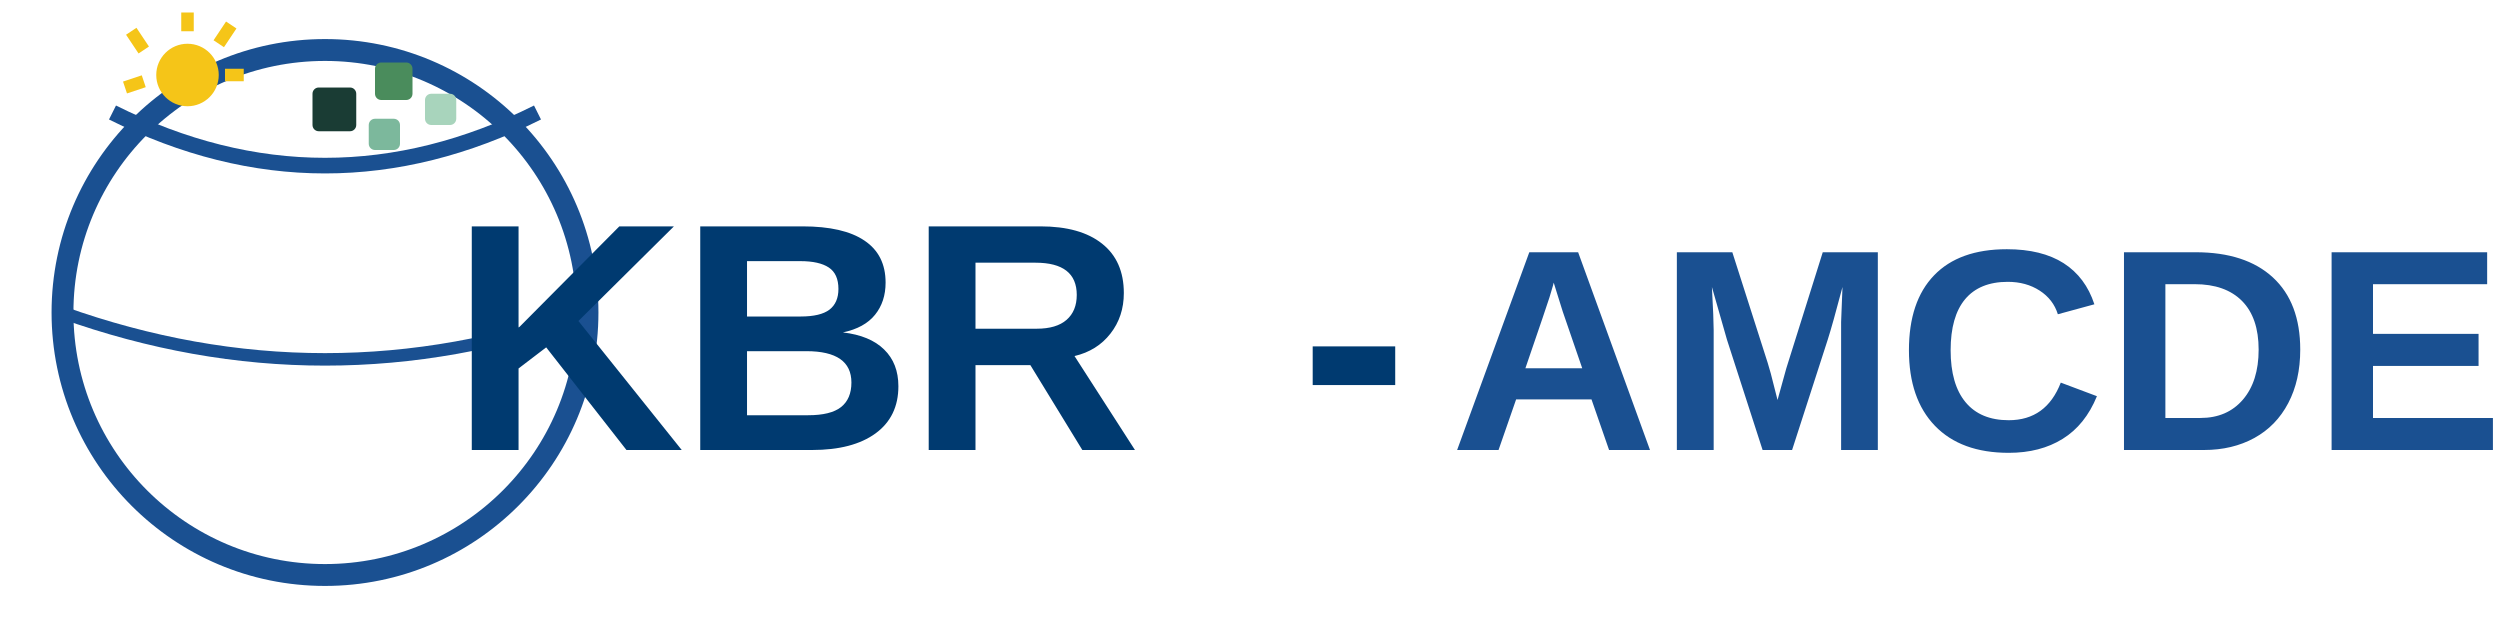
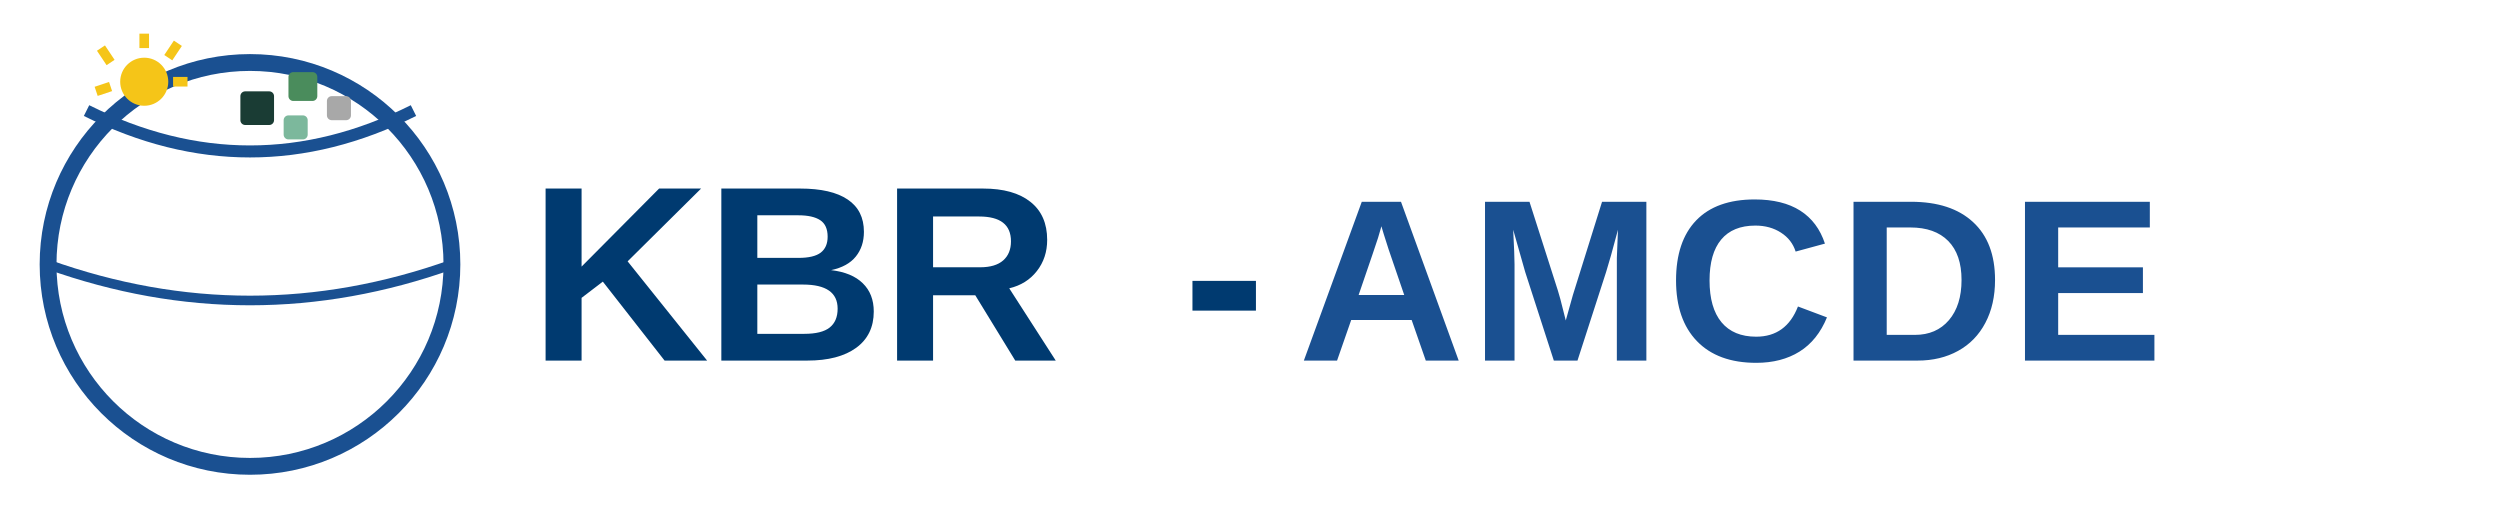
- <svg xmlns="http://www.w3.org/2000/svg" viewBox="0 0 400 100" width="400" height="100">
-   <ellipse cx="52" cy="50" rx="42" ry="42" fill="none" stroke="#1a5091" stroke-width="3.5" />
-   <path d="M 18 18 Q 52 35 86 18" fill="none" stroke="#1a5091" stroke-width="2.5" />
-   <path d="M 10 50 Q 52 65 94 50" fill="none" stroke="#1a5091" stroke-width="2" />
-   <circle cx="30" cy="12" r="5" fill="#f5c518" />
-   <line x1="30" y1="2" x2="30" y2="5" stroke="#f5c518" stroke-width="2" />
-   <line x1="21" y1="5" x2="23" y2="8" stroke="#f5c518" stroke-width="2" />
-   <line x1="20" y1="14" x2="23" y2="13" stroke="#f5c518" stroke-width="2" />
-   <line x1="37" y1="4" x2="35" y2="7" stroke="#f5c518" stroke-width="2" />
-   <line x1="39" y1="12" x2="36" y2="12" stroke="#f5c518" stroke-width="2" />
-   <rect x="50" y="14" width="7" height="7" fill="#1a3c34" rx="1" />
-   <rect x="60" y="10" width="6" height="6" fill="#4a8c5c" rx="1" />
-   <rect x="59" y="19" width="5" height="5" fill="#7cb89c" rx="1" />
-   <rect x="68" y="15" width="5" height="5" fill="#a8d4bc" rx="1" />
-   <text x="72" y="72" font-family="Arial Black, Arial, sans-serif" font-weight="900" font-size="52" fill="#003a70" letter-spacing="-1">KBR</text>
-   <text x="208" y="72" font-family="Arial Black, Arial, sans-serif" font-weight="900" font-size="52" fill="#003a70">-</text>
-   <text x="232" y="72" font-family="Arial Black, Arial, sans-serif" font-weight="900" font-size="46" fill="#1a5091" letter-spacing="0">AMCDE</text>
+ <svg xmlns="http://www.w3.org/2000/svg" viewBox="0 0 520 110">
+   <ellipse cx="52" cy="55" rx="42" ry="42" fill="none" stroke="#1a5091" stroke-width="3.5" />
+   <path d="M 18 23 Q 52 40 86 23" fill="none" stroke="#1a5091" stroke-width="2.5" />
+   <path d="M 10 55 Q 52 70 94 55" fill="none" stroke="#1a5091" stroke-width="2" />
+   <circle cx="30" cy="17" r="5" fill="#f5c518" />
+   <line x1="30" y1="7" x2="30" y2="10" stroke="#f5c518" stroke-width="2" />
+   <line x1="21" y1="10" x2="23" y2="13" stroke="#f5c518" stroke-width="2" />
+   <line x1="20" y1="19" x2="23" y2="18" stroke="#f5c518" stroke-width="2" />
+   <line x1="37" y1="9" x2="35" y2="12" stroke="#f5c518" stroke-width="2" />
+   <line x1="39" y1="17" x2="36" y2="17" stroke="#f5c518" stroke-width="2" />
+   <rect x="50" y="19" width="7" height="7" fill="#1a3c34" rx="1" />
+   <rect x="60" y="15" width="6" height="6" fill="#4a8c5c" rx="1" />
+   <rect x="59" y="24" width="5" height="5" fill="#7cb89c" rx="1" />
+   <rect x="68" y="20" width="5" height="5" fill="#a8a8a8" rx="1" />
+   <text x="110" y="75" font-family="Arial Black, Arial, sans-serif" font-weight="900" font-size="52" fill="#003a70" letter-spacing="-1">KBR</text>
+   <text x="246" y="75" font-family="Arial Black, Arial, sans-serif" font-weight="900" font-size="52" fill="#003a70">-</text>
+   <text x="270" y="75" font-family="Arial, sans-serif" font-weight="700" font-size="48" fill="#1a5091" letter-spacing="1">AMCDE</text>
</svg>
